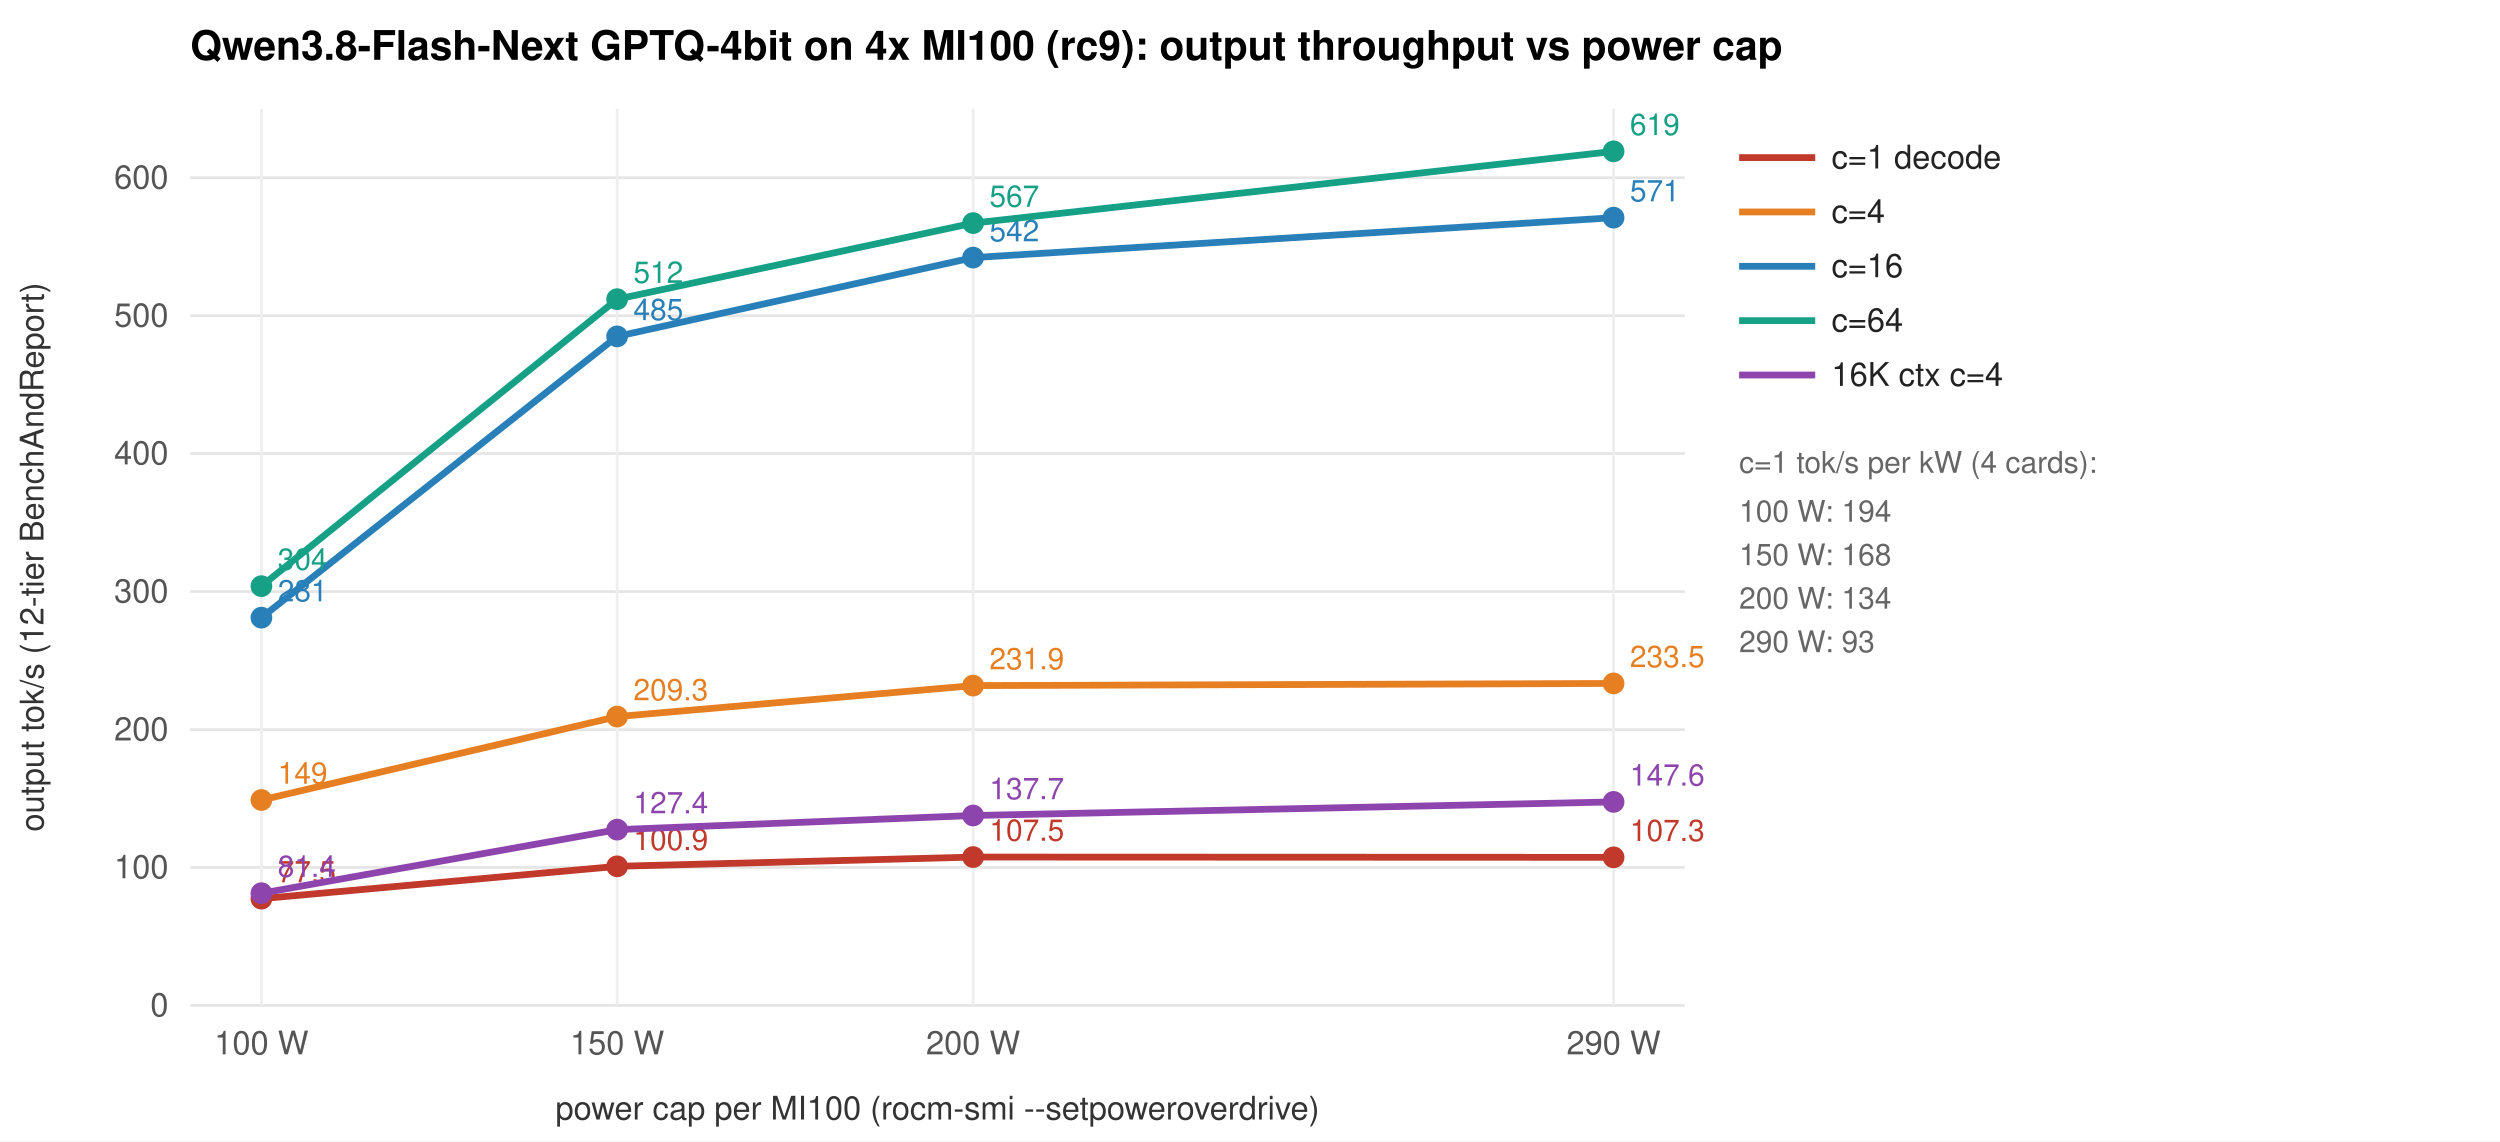
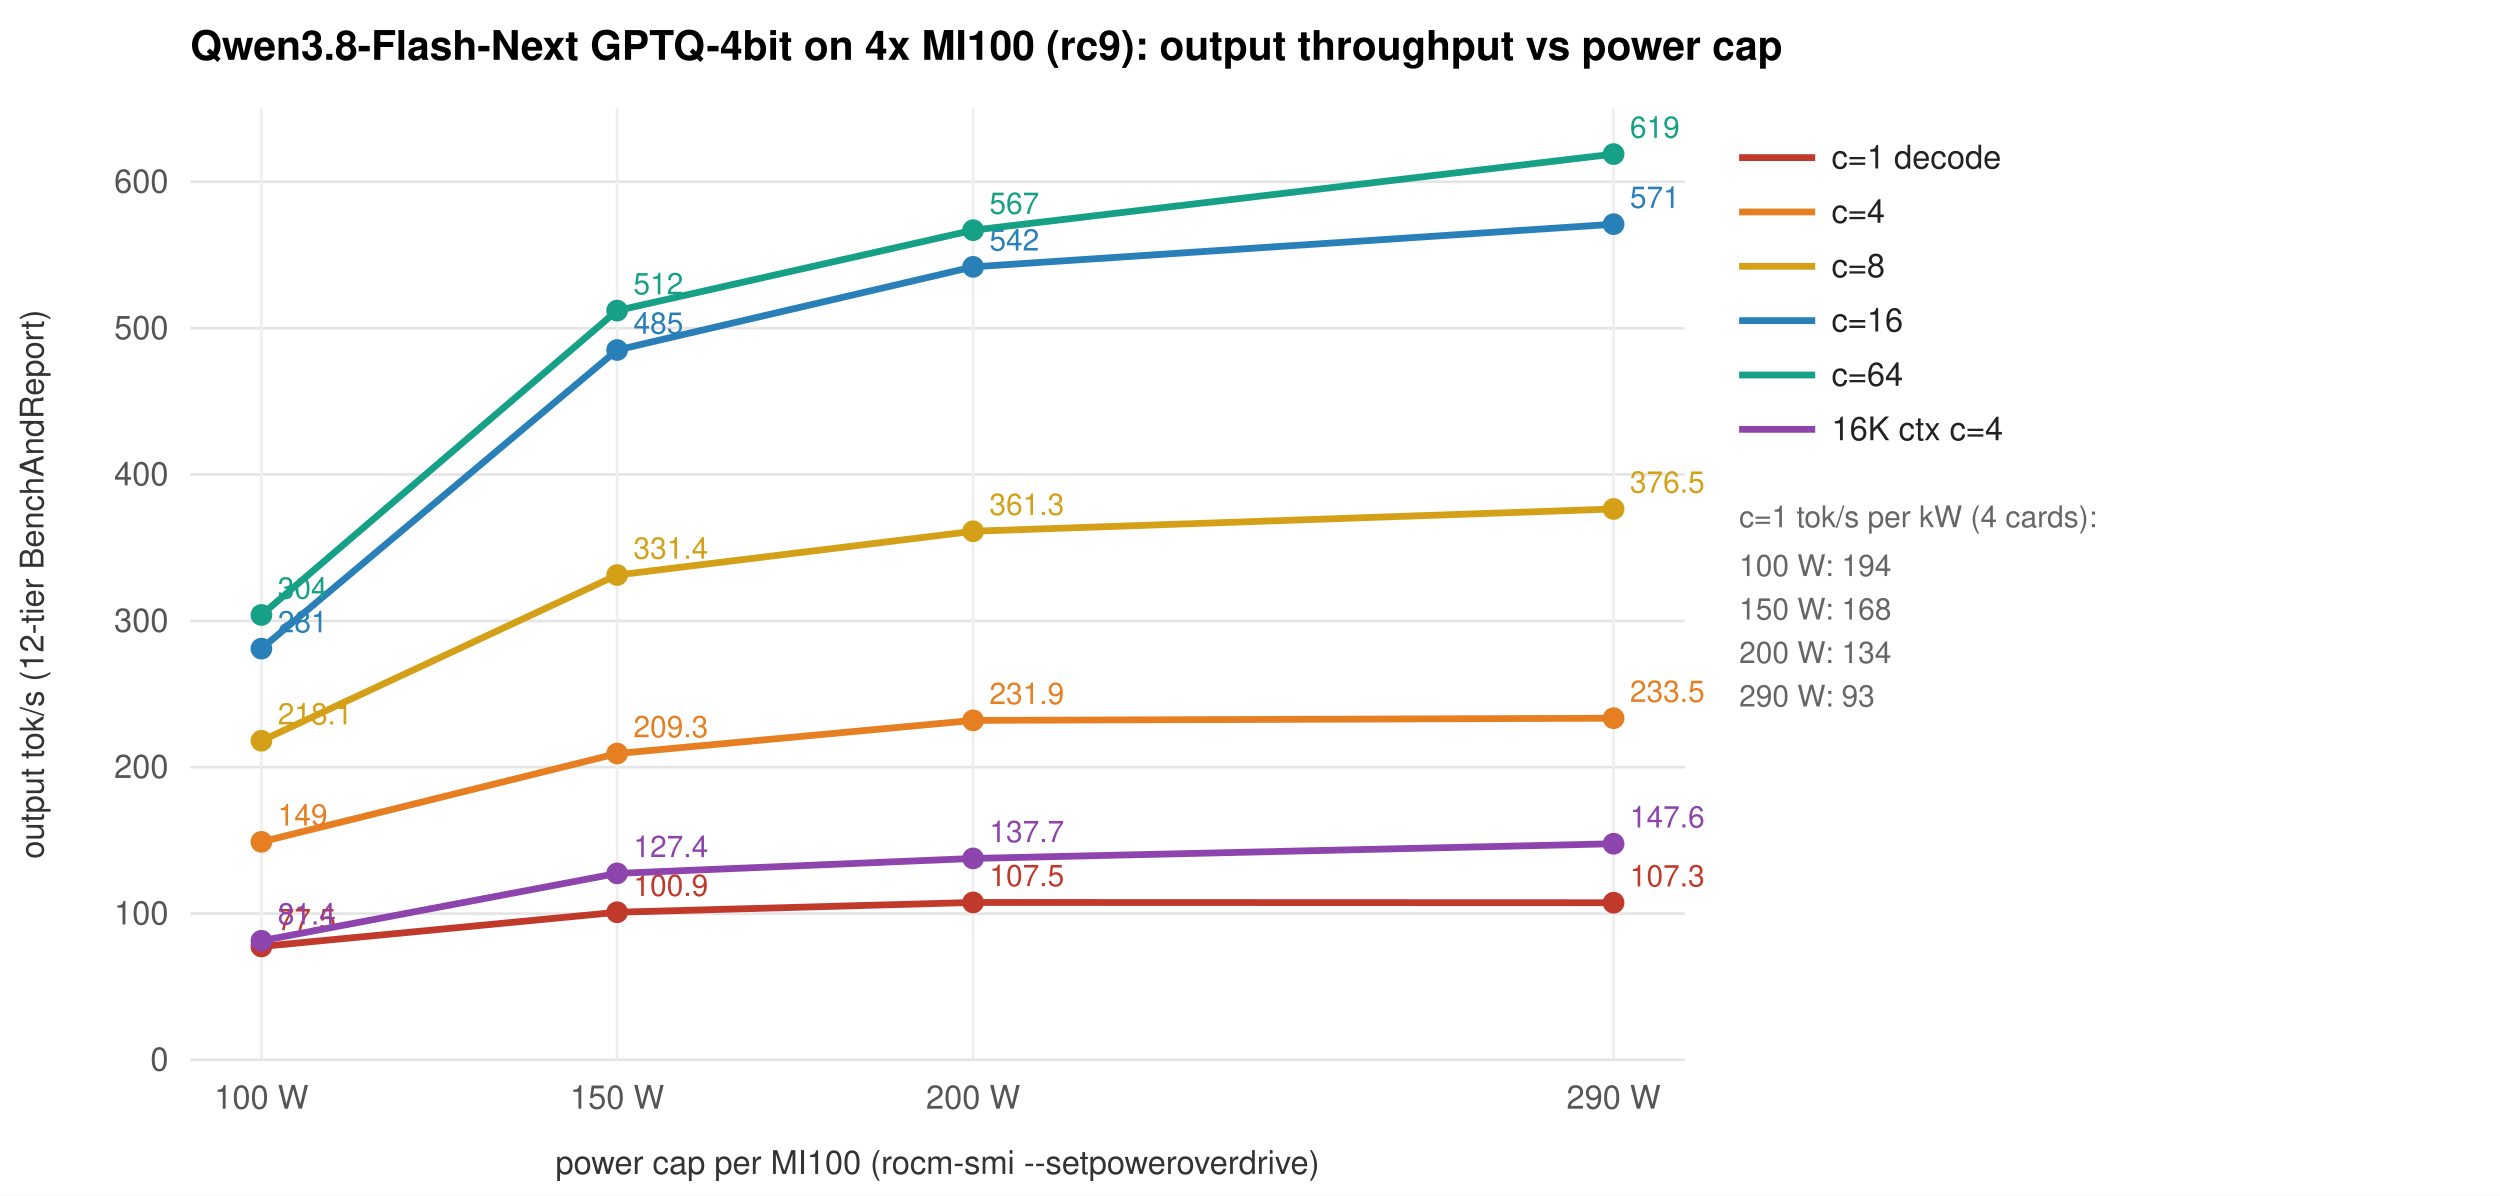
- <svg xmlns="http://www.w3.org/2000/svg" width="920" height="420" font-family="Helvetica,Arial,sans-serif" font-size="12">
-   <rect width="920" height="420" fill="#ffffff" />
+ <svg xmlns="http://www.w3.org/2000/svg" width="920" height="440" font-family="Helvetica,Arial,sans-serif" font-size="12">
+   <rect width="920" height="440" fill="#ffffff" />
  <text x="70" y="22" font-size="15" font-weight="bold">Qwen3.8-Flash-Next GPTQ-4bit on 4x MI100 (rc9): output throughput vs power cap</text>
-   <line x1="70" y1="370.0" x2="620" y2="370.0" stroke="#e5e5e5" />
-   <text x="62" y="374.0" text-anchor="end" fill="#555">0</text>
-   <line x1="70" y1="319.2" x2="620" y2="319.2" stroke="#e5e5e5" />
-   <text x="62" y="323.2" text-anchor="end" fill="#555">100</text>
-   <line x1="70" y1="268.5" x2="620" y2="268.5" stroke="#e5e5e5" />
-   <text x="62" y="272.5" text-anchor="end" fill="#555">200</text>
-   <line x1="70" y1="217.7" x2="620" y2="217.7" stroke="#e5e5e5" />
-   <text x="62" y="221.7" text-anchor="end" fill="#555">300</text>
-   <line x1="70" y1="166.9" x2="620" y2="166.9" stroke="#e5e5e5" />
-   <text x="62" y="170.9" text-anchor="end" fill="#555">400</text>
-   <line x1="70" y1="116.2" x2="620" y2="116.2" stroke="#e5e5e5" />
-   <text x="62" y="120.2" text-anchor="end" fill="#555">500</text>
-   <line x1="70" y1="65.4" x2="620" y2="65.4" stroke="#e5e5e5" />
-   <text x="62" y="69.4" text-anchor="end" fill="#555">600</text>
-   <line x1="96.2" y1="40" x2="96.2" y2="370" stroke="#eeeeee" />
-   <text x="96.2" y="388" text-anchor="middle" fill="#555">100 W</text>
-   <line x1="227.1" y1="40" x2="227.1" y2="370" stroke="#eeeeee" />
-   <text x="227.1" y="388" text-anchor="middle" fill="#555">150 W</text>
-   <line x1="358.1" y1="40" x2="358.1" y2="370" stroke="#eeeeee" />
-   <text x="358.1" y="388" text-anchor="middle" fill="#555">200 W</text>
-   <line x1="593.8" y1="40" x2="593.8" y2="370" stroke="#eeeeee" />
-   <text x="593.8" y="388" text-anchor="middle" fill="#555">290 W</text>
-   <text x="345" y="412" text-anchor="middle" fill="#333">power cap per MI100 (rocm-smi --setpoweroverdrive)</text>
-   <text transform="translate(16,205) rotate(-90)" text-anchor="middle" fill="#333">output tok/s (12-tier BenchAndReport)</text>
-   <polyline points="96.2,330.7 227.1,318.8 358.1,315.4 593.8,315.5" fill="none" stroke="#c0392b" stroke-width="2.5" />
-   <circle cx="96.2" cy="330.7" r="4" fill="#c0392b" />
-   <text x="102.2" y="324.7" fill="#c0392b" font-size="11">77.5</text>
-   <circle cx="227.1" cy="318.8" r="4" fill="#c0392b" />
-   <text x="233.1" y="312.8" fill="#c0392b" font-size="11">100.9</text>
-   <circle cx="358.1" cy="315.4" r="4" fill="#c0392b" />
-   <text x="364.1" y="309.4" fill="#c0392b" font-size="11">107.5</text>
-   <circle cx="593.8" cy="315.5" r="4" fill="#c0392b" />
-   <text x="599.8" y="309.5" fill="#c0392b" font-size="11">107.3</text>
+   <line x1="70" y1="390.0" x2="620" y2="390.0" stroke="#e5e5e5" />
+   <text x="62" y="394.0" text-anchor="end" fill="#555">0</text>
+   <line x1="70" y1="336.2" x2="620" y2="336.2" stroke="#e5e5e5" />
+   <text x="62" y="340.2" text-anchor="end" fill="#555">100</text>
+   <line x1="70" y1="282.3" x2="620" y2="282.3" stroke="#e5e5e5" />
+   <text x="62" y="286.3" text-anchor="end" fill="#555">200</text>
+   <line x1="70" y1="228.5" x2="620" y2="228.5" stroke="#e5e5e5" />
+   <text x="62" y="232.5" text-anchor="end" fill="#555">300</text>
+   <line x1="70" y1="174.6" x2="620" y2="174.6" stroke="#e5e5e5" />
+   <text x="62" y="178.6" text-anchor="end" fill="#555">400</text>
+   <line x1="70" y1="120.8" x2="620" y2="120.8" stroke="#e5e5e5" />
+   <text x="62" y="124.8" text-anchor="end" fill="#555">500</text>
+   <line x1="70" y1="66.9" x2="620" y2="66.9" stroke="#e5e5e5" />
+   <text x="62" y="70.9" text-anchor="end" fill="#555">600</text>
+   <line x1="96.2" y1="40" x2="96.2" y2="390" stroke="#eeeeee" />
+   <text x="96.2" y="408" text-anchor="middle" fill="#555">100 W</text>
+   <line x1="227.1" y1="40" x2="227.1" y2="390" stroke="#eeeeee" />
+   <text x="227.1" y="408" text-anchor="middle" fill="#555">150 W</text>
+   <line x1="358.1" y1="40" x2="358.1" y2="390" stroke="#eeeeee" />
+   <text x="358.1" y="408" text-anchor="middle" fill="#555">200 W</text>
+   <line x1="593.8" y1="40" x2="593.8" y2="390" stroke="#eeeeee" />
+   <text x="593.8" y="408" text-anchor="middle" fill="#555">290 W</text>
+   <text x="345" y="432" text-anchor="middle" fill="#333">power cap per MI100 (rocm-smi --setpoweroverdrive)</text>
+   <text transform="translate(16,215) rotate(-90)" text-anchor="middle" fill="#333">output tok/s (12-tier BenchAndReport)</text>
+   <polyline points="96.2,348.3 227.1,335.7 358.1,332.1 593.8,332.2" fill="none" stroke="#c0392b" stroke-width="2.5" />
+   <circle cx="96.2" cy="348.3" r="4" fill="#c0392b" />
+   <text x="102.2" y="342.3" fill="#c0392b" font-size="11">77.5</text>
+   <circle cx="227.1" cy="335.7" r="4" fill="#c0392b" />
+   <text x="233.1" y="329.7" fill="#c0392b" font-size="11">100.9</text>
+   <circle cx="358.1" cy="332.1" r="4" fill="#c0392b" />
+   <text x="364.1" y="326.1" fill="#c0392b" font-size="11">107.5</text>
+   <circle cx="593.8" cy="332.2" r="4" fill="#c0392b" />
+   <text x="599.8" y="326.2" fill="#c0392b" font-size="11">107.3</text>
  <line x1="640" y1="58" x2="668" y2="58" stroke="#c0392b" stroke-width="2.5" />
  <text x="674" y="62" fill="#222">c=1 decode</text>
-   <polyline points="96.2,294.4 227.1,263.7 358.1,252.3 593.8,251.5" fill="none" stroke="#e67e22" stroke-width="2.5" />
-   <circle cx="96.2" cy="294.4" r="4" fill="#e67e22" />
-   <text x="102.2" y="288.4" fill="#e67e22" font-size="11">149</text>
-   <circle cx="227.1" cy="263.7" r="4" fill="#e67e22" />
-   <text x="233.1" y="257.7" fill="#e67e22" font-size="11">209.3</text>
-   <circle cx="358.1" cy="252.3" r="4" fill="#e67e22" />
-   <text x="364.1" y="246.3" fill="#e67e22" font-size="11">231.9</text>
-   <circle cx="593.8" cy="251.5" r="4" fill="#e67e22" />
-   <text x="599.8" y="245.5" fill="#e67e22" font-size="11">233.5</text>
+   <polyline points="96.2,309.8 227.1,277.3 358.1,265.1 593.8,264.3" fill="none" stroke="#e67e22" stroke-width="2.5" />
+   <circle cx="96.2" cy="309.8" r="4" fill="#e67e22" />
+   <text x="102.2" y="303.8" fill="#e67e22" font-size="11">149</text>
+   <circle cx="227.1" cy="277.3" r="4" fill="#e67e22" />
+   <text x="233.1" y="271.3" fill="#e67e22" font-size="11">209.3</text>
+   <circle cx="358.1" cy="265.1" r="4" fill="#e67e22" />
+   <text x="364.1" y="259.1" fill="#e67e22" font-size="11">231.9</text>
+   <circle cx="593.8" cy="264.3" r="4" fill="#e67e22" />
+   <text x="599.8" y="258.3" fill="#e67e22" font-size="11">233.5</text>
  <line x1="640" y1="78" x2="668" y2="78" stroke="#e67e22" stroke-width="2.5" />
  <text x="674" y="82" fill="#222">c=4</text>
-   <polyline points="96.2,227.3 227.1,123.8 358.1,94.8 593.8,80.1" fill="none" stroke="#2980b9" stroke-width="2.5" />
-   <circle cx="96.2" cy="227.3" r="4" fill="#2980b9" />
-   <text x="102.2" y="221.3" fill="#2980b9" font-size="11">281</text>
-   <circle cx="227.1" cy="123.8" r="4" fill="#2980b9" />
-   <text x="233.1" y="117.8" fill="#2980b9" font-size="11">485</text>
-   <circle cx="358.1" cy="94.8" r="4" fill="#2980b9" />
-   <text x="364.1" y="88.8" fill="#2980b9" font-size="11">542</text>
-   <circle cx="593.8" cy="80.1" r="4" fill="#2980b9" />
-   <text x="599.8" y="74.1" fill="#2980b9" font-size="11">571</text>
-   <line x1="640" y1="98" x2="668" y2="98" stroke="#2980b9" stroke-width="2.5" />
-   <text x="674" y="102" fill="#222">c=16</text>
-   <polyline points="96.2,215.7 227.1,110.1 358.1,82.1 593.8,55.7" fill="none" stroke="#16a085" stroke-width="2.5" />
-   <circle cx="96.2" cy="215.7" r="4" fill="#16a085" />
-   <text x="102.2" y="209.7" fill="#16a085" font-size="11">304</text>
-   <circle cx="227.1" cy="110.1" r="4" fill="#16a085" />
-   <text x="233.1" y="104.1" fill="#16a085" font-size="11">512</text>
-   <circle cx="358.1" cy="82.1" r="4" fill="#16a085" />
-   <text x="364.1" y="76.1" fill="#16a085" font-size="11">567</text>
-   <circle cx="593.8" cy="55.7" r="4" fill="#16a085" />
-   <text x="599.8" y="49.7" fill="#16a085" font-size="11">619</text>
-   <line x1="640" y1="118" x2="668" y2="118" stroke="#16a085" stroke-width="2.5" />
-   <text x="674" y="122" fill="#222">c=64</text>
-   <polyline points="96.2,328.7 227.1,305.3 358.1,300.1 593.8,295.1" fill="none" stroke="#8e44ad" stroke-width="2.5" />
-   <circle cx="96.2" cy="328.7" r="4" fill="#8e44ad" />
-   <text x="102.2" y="322.7" fill="#8e44ad" font-size="11">81.4</text>
-   <circle cx="227.1" cy="305.3" r="4" fill="#8e44ad" />
-   <text x="233.1" y="299.3" fill="#8e44ad" font-size="11">127.4</text>
-   <circle cx="358.1" cy="300.1" r="4" fill="#8e44ad" />
-   <text x="364.1" y="294.1" fill="#8e44ad" font-size="11">137.7</text>
-   <circle cx="593.8" cy="295.1" r="4" fill="#8e44ad" />
-   <text x="599.8" y="289.1" fill="#8e44ad" font-size="11">147.6</text>
-   <line x1="640" y1="138" x2="668" y2="138" stroke="#8e44ad" stroke-width="2.5" />
-   <text x="674" y="142" fill="#222">16K ctx c=4</text>
-   <text x="640" y="174" fill="#666" font-size="11">c=1 tok/s per kW (4 cards):</text>
-   <text x="640" y="192" fill="#666" font-size="11">100 W: 194</text>
-   <text x="640" y="208" fill="#666" font-size="11">150 W: 168</text>
-   <text x="640" y="224" fill="#666" font-size="11">200 W: 134</text>
-   <text x="640" y="240" fill="#666" font-size="11">290 W: 93</text>
+   <polyline points="96.2,272.6 227.1,211.6 358.1,195.5 593.8,187.3" fill="none" stroke="#d4a017" stroke-width="2.5" />
+   <circle cx="96.2" cy="272.6" r="4" fill="#d4a017" />
+   <text x="102.2" y="266.6" fill="#d4a017" font-size="11">218.1</text>
+   <circle cx="227.1" cy="211.6" r="4" fill="#d4a017" />
+   <text x="233.1" y="205.6" fill="#d4a017" font-size="11">331.4</text>
+   <circle cx="358.1" cy="195.5" r="4" fill="#d4a017" />
+   <text x="364.1" y="189.5" fill="#d4a017" font-size="11">361.3</text>
+   <circle cx="593.8" cy="187.3" r="4" fill="#d4a017" />
+   <text x="599.8" y="181.3" fill="#d4a017" font-size="11">376.5</text>
+   <line x1="640" y1="98" x2="668" y2="98" stroke="#d4a017" stroke-width="2.5" />
+   <text x="674" y="102" fill="#222">c=8</text>
+   <polyline points="96.2,238.7 227.1,128.8 358.1,98.2 593.8,82.5" fill="none" stroke="#2980b9" stroke-width="2.5" />
+   <circle cx="96.2" cy="238.7" r="4" fill="#2980b9" />
+   <text x="102.2" y="232.7" fill="#2980b9" font-size="11">281</text>
+   <circle cx="227.1" cy="128.8" r="4" fill="#2980b9" />
+   <text x="233.1" y="122.8" fill="#2980b9" font-size="11">485</text>
+   <circle cx="358.1" cy="98.2" r="4" fill="#2980b9" />
+   <text x="364.1" y="92.2" fill="#2980b9" font-size="11">542</text>
+   <circle cx="593.8" cy="82.5" r="4" fill="#2980b9" />
+   <text x="599.8" y="76.5" fill="#2980b9" font-size="11">571</text>
+   <line x1="640" y1="118" x2="668" y2="118" stroke="#2980b9" stroke-width="2.5" />
+   <text x="674" y="122" fill="#222">c=16</text>
+   <polyline points="96.2,226.3 227.1,114.3 358.1,84.7 593.8,56.7" fill="none" stroke="#16a085" stroke-width="2.5" />
+   <circle cx="96.2" cy="226.3" r="4" fill="#16a085" />
+   <text x="102.2" y="220.3" fill="#16a085" font-size="11">304</text>
+   <circle cx="227.1" cy="114.3" r="4" fill="#16a085" />
+   <text x="233.1" y="108.3" fill="#16a085" font-size="11">512</text>
+   <circle cx="358.1" cy="84.7" r="4" fill="#16a085" />
+   <text x="364.1" y="78.7" fill="#16a085" font-size="11">567</text>
+   <circle cx="593.8" cy="56.7" r="4" fill="#16a085" />
+   <text x="599.8" y="50.7" fill="#16a085" font-size="11">619</text>
+   <line x1="640" y1="138" x2="668" y2="138" stroke="#16a085" stroke-width="2.5" />
+   <text x="674" y="142" fill="#222">c=64</text>
+   <polyline points="96.2,346.2 227.1,321.4 358.1,315.9 593.8,310.5" fill="none" stroke="#8e44ad" stroke-width="2.5" />
+   <circle cx="96.2" cy="346.2" r="4" fill="#8e44ad" />
+   <text x="102.2" y="340.2" fill="#8e44ad" font-size="11">81.4</text>
+   <circle cx="227.1" cy="321.4" r="4" fill="#8e44ad" />
+   <text x="233.1" y="315.4" fill="#8e44ad" font-size="11">127.4</text>
+   <circle cx="358.1" cy="315.9" r="4" fill="#8e44ad" />
+   <text x="364.1" y="309.9" fill="#8e44ad" font-size="11">137.7</text>
+   <circle cx="593.8" cy="310.5" r="4" fill="#8e44ad" />
+   <text x="599.8" y="304.5" fill="#8e44ad" font-size="11">147.6</text>
+   <line x1="640" y1="158" x2="668" y2="158" stroke="#8e44ad" stroke-width="2.5" />
+   <text x="674" y="162" fill="#222">16K ctx c=4</text>
+   <text x="640" y="194" fill="#666" font-size="11">c=1 tok/s per kW (4 cards):</text>
+   <text x="640" y="212" fill="#666" font-size="11">100 W: 194</text>
+   <text x="640" y="228" fill="#666" font-size="11">150 W: 168</text>
+   <text x="640" y="244" fill="#666" font-size="11">200 W: 134</text>
+   <text x="640" y="260" fill="#666" font-size="11">290 W: 93</text>
</svg>
